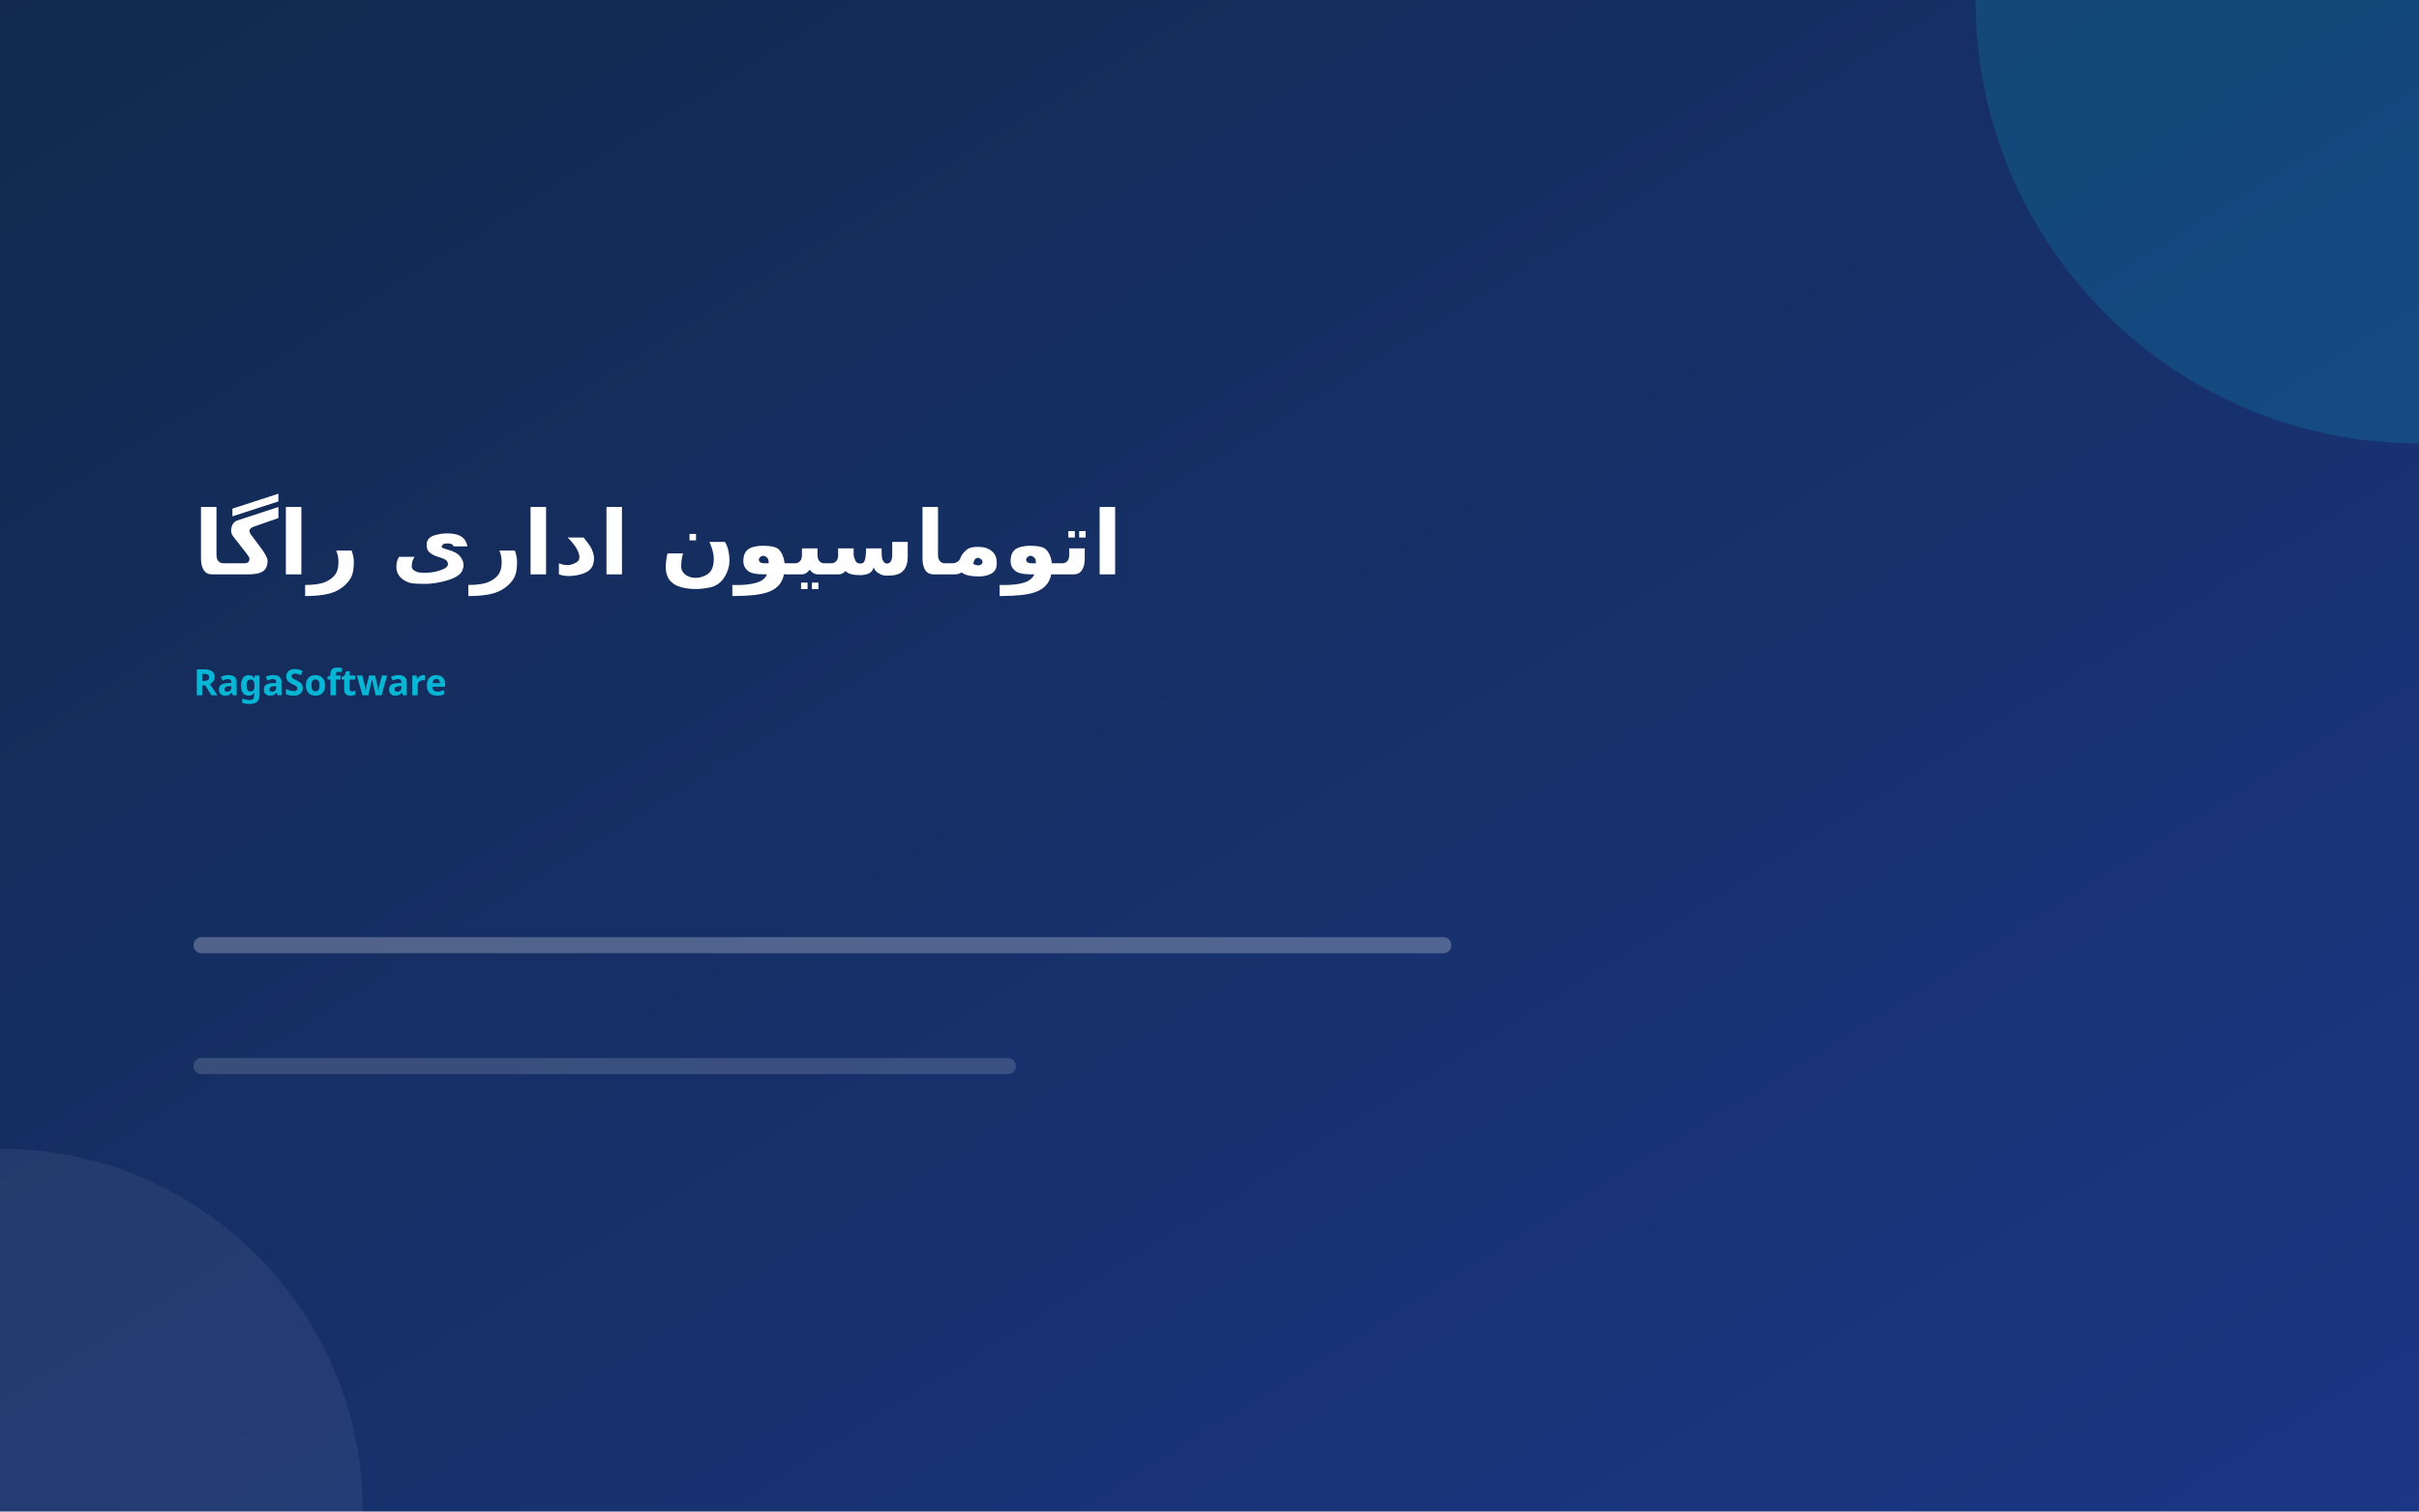
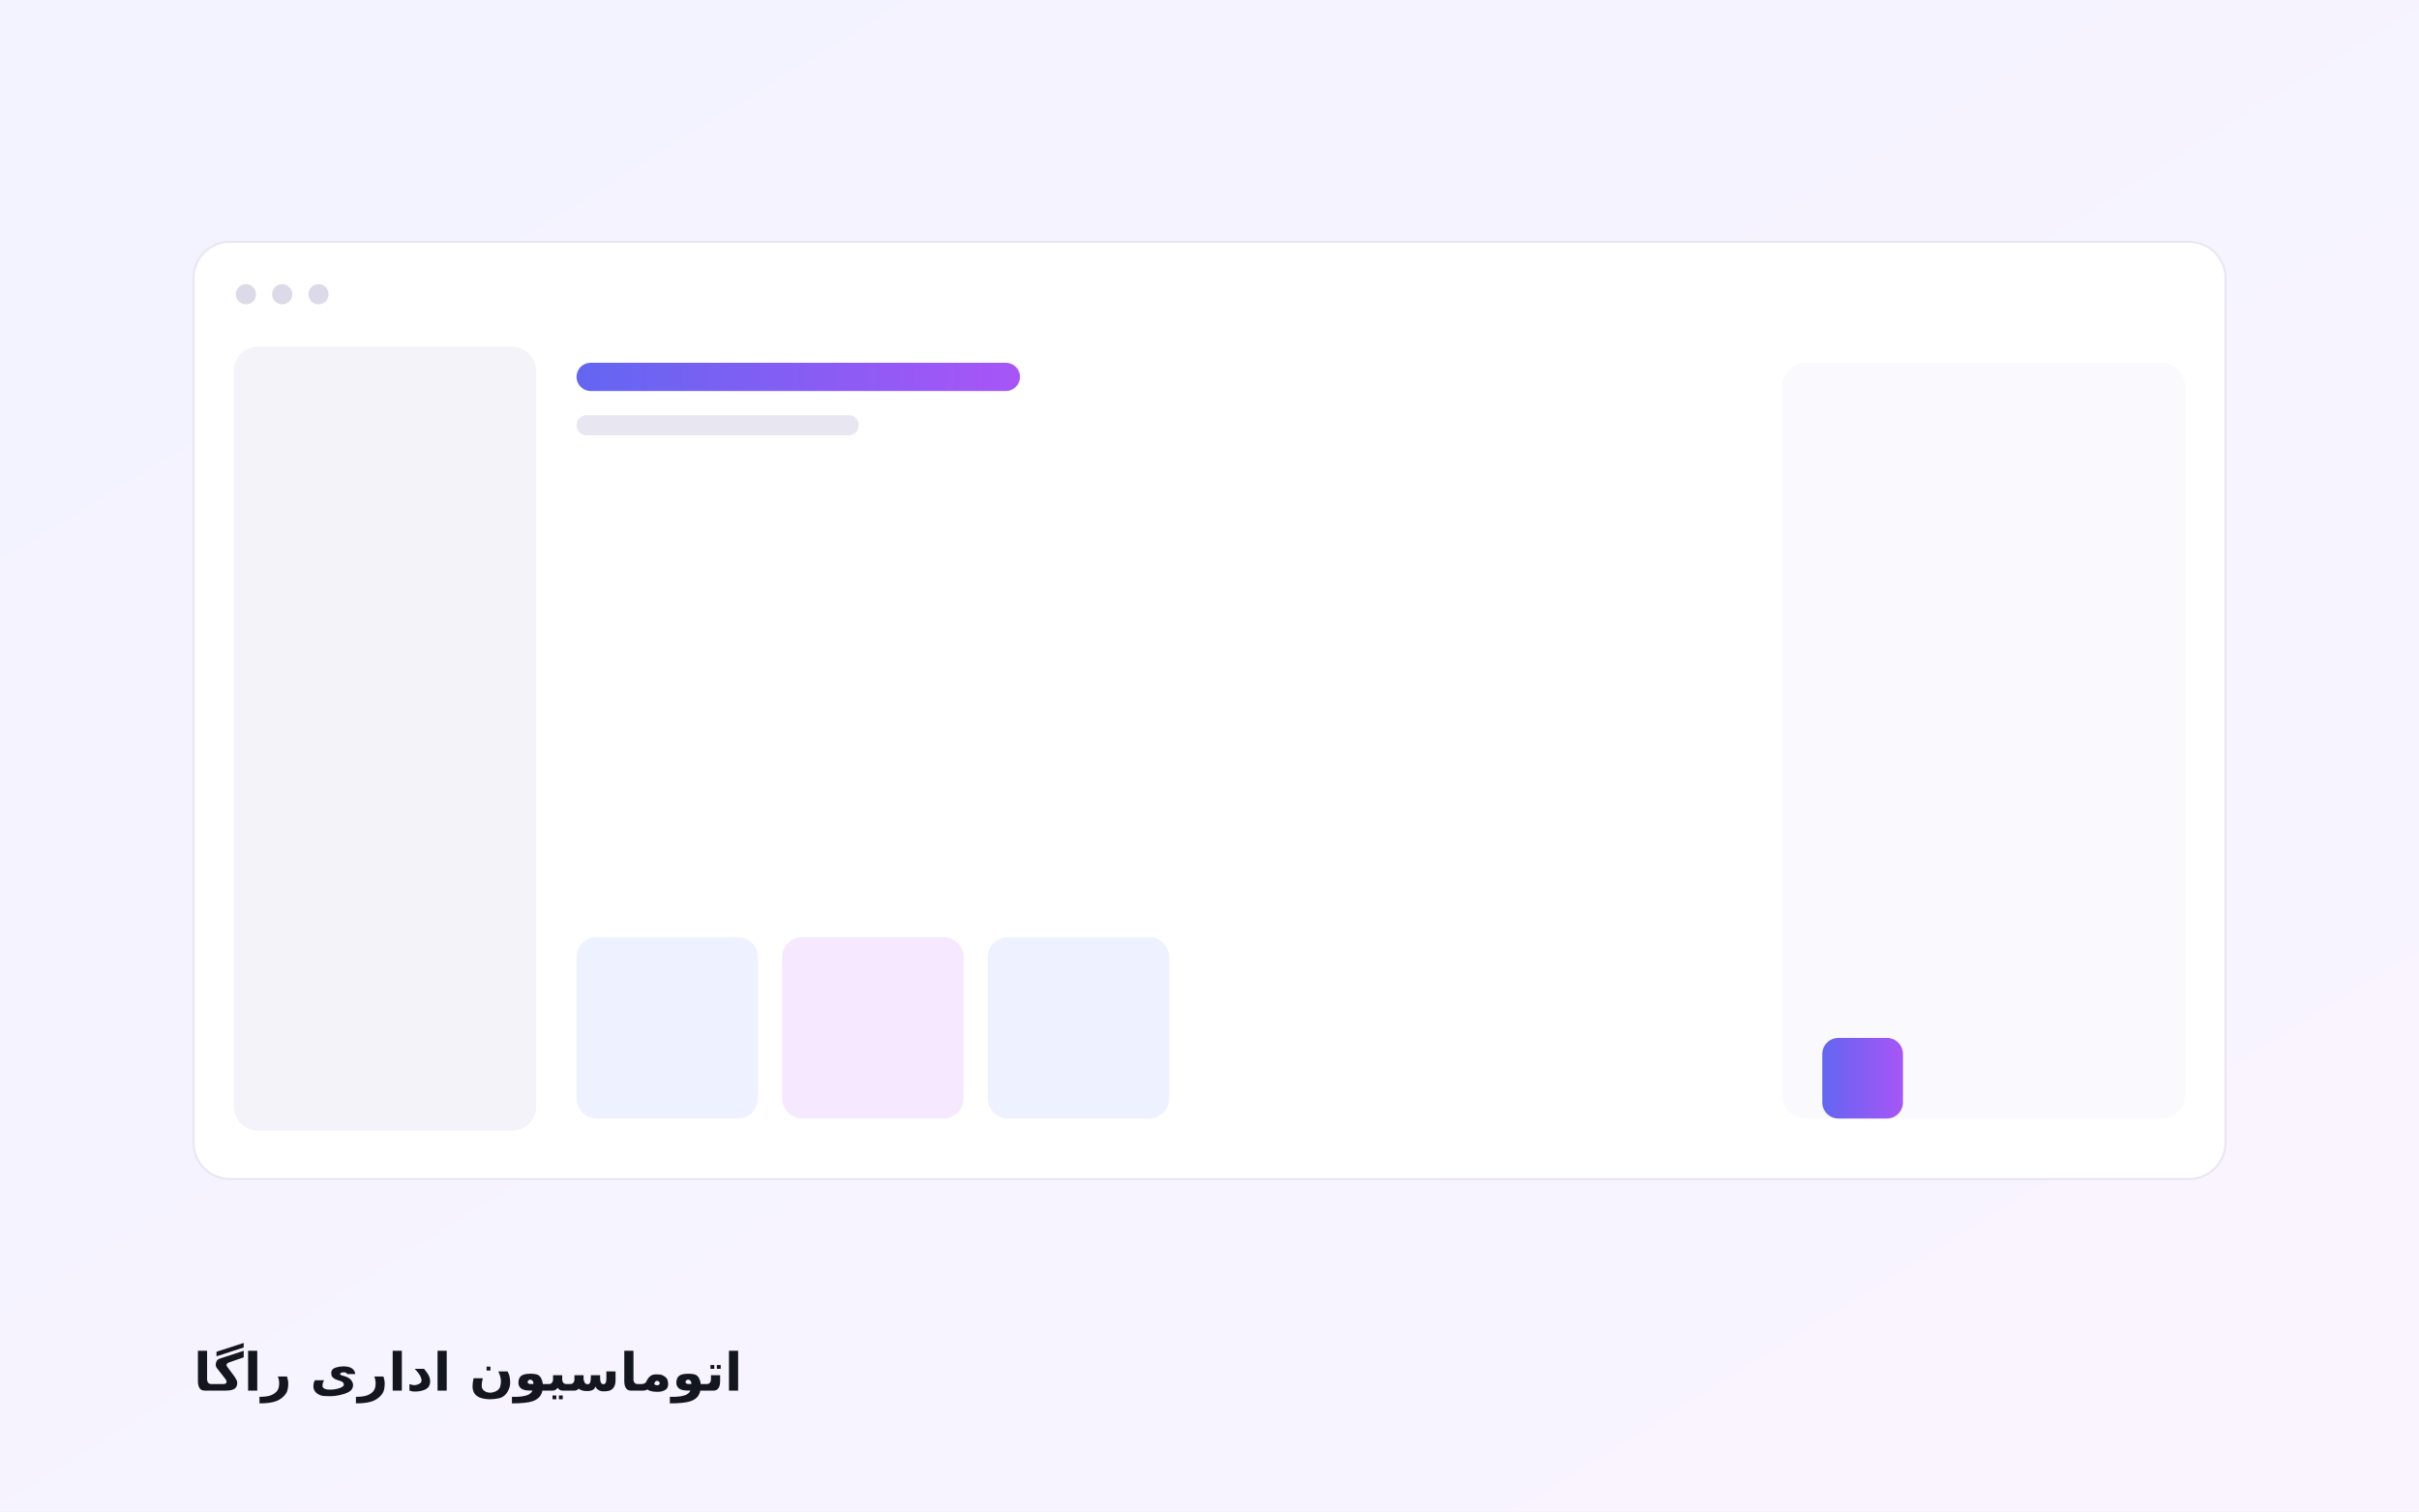
<svg xmlns="http://www.w3.org/2000/svg" width="1200" height="750" viewBox="0 0 1200 750" role="img" aria-label="اتوماسیون اداری راگا">
  <defs>
-     <linearGradient id="g4a1616" x1="0" y1="0" x2="1" y2="1">
-       <stop offset="0" stop-color="#12294d" />
-       <stop offset="1" stop-color="#1b3785" />
+     <linearGradient id="bg4a1616" x1="0" y1="0" x2="1" y2="1">
+       <stop offset="0" stop-color="#f2f3ff" />
+       <stop offset="1" stop-color="#faf4ff" />
+     </linearGradient>
+     <linearGradient id="ac4a1616" x1="0" y1="0" x2="1" y2="0">
+       <stop offset="0" stop-color="#6366f1" />
+       <stop offset="1" stop-color="#a855f7" />
    </linearGradient>
  </defs>
-   <rect width="1200" height="750" fill="url(#g4a1616)" />
-   <circle cx="1200" cy="0" r="220" fill="#06b6d4" opacity="0.18" />
-   <circle cx="0" cy="750" r="180" fill="#ffffff" opacity="0.06" />
-   <rect x="8%" y="62%" width="52%" height="8" rx="4" fill="#ffffff" opacity="0.25" />
-   <rect x="8%" y="70%" width="34%" height="8" rx="4" fill="#ffffff" opacity="0.15" />
-   <text x="8%" y="38%" fill="#ffffff" font-family="Vazirmatn, Tahoma, sans-serif" font-size="44" font-weight="700">اتوماسیون اداری راگا</text>
-   <text x="8%" y="46%" fill="#06b6d4" font-family="Vazirmatn, Tahoma, sans-serif" font-size="18" font-weight="600">RagaSoftware</text>
+   <rect width="1200" height="750" fill="url(#bg4a1616)" />
+   <g transform="translate(96 120)">
+     <rect width="1008" height="465" rx="18" fill="#ffffff" stroke="#e8e6f1" />
+     <circle cx="26" cy="26" r="5" fill="#dcd9e8" />
+     <circle cx="44" cy="26" r="5" fill="#dcd9e8" />
+     <circle cx="62" cy="26" r="5" fill="#dcd9e8" />
+     <rect x="20" y="52" width="150" height="389" rx="12" fill="#f4f3f9" />
+     <rect x="190" y="60" width="220" height="14" rx="7" fill="url(#ac4a1616)" />
+     <rect x="190" y="86" width="140" height="10" rx="5" fill="#e8e6f1" />
+     <rect x="190" y="345" width="90" height="90" rx="10" fill="#eef1ff" />
+     <rect x="292" y="345" width="90" height="90" rx="10" fill="#f5e8ff" />
+     <rect x="394" y="345" width="90" height="90" rx="10" fill="#eef1ff" />
+     <rect x="788" y="60" width="200" height="375" rx="12" fill="#faf9fd" />
+     <rect x="808" y="395" width="40" height="40" rx="8" fill="url(#ac4a1616)" />
+   </g>
+   <text x="8%" y="690" fill="#14161d" font-family="Vazirmatn, Tahoma, sans-serif" font-size="26" font-weight="700">اتوماسیون اداری راگا</text>
</svg>
